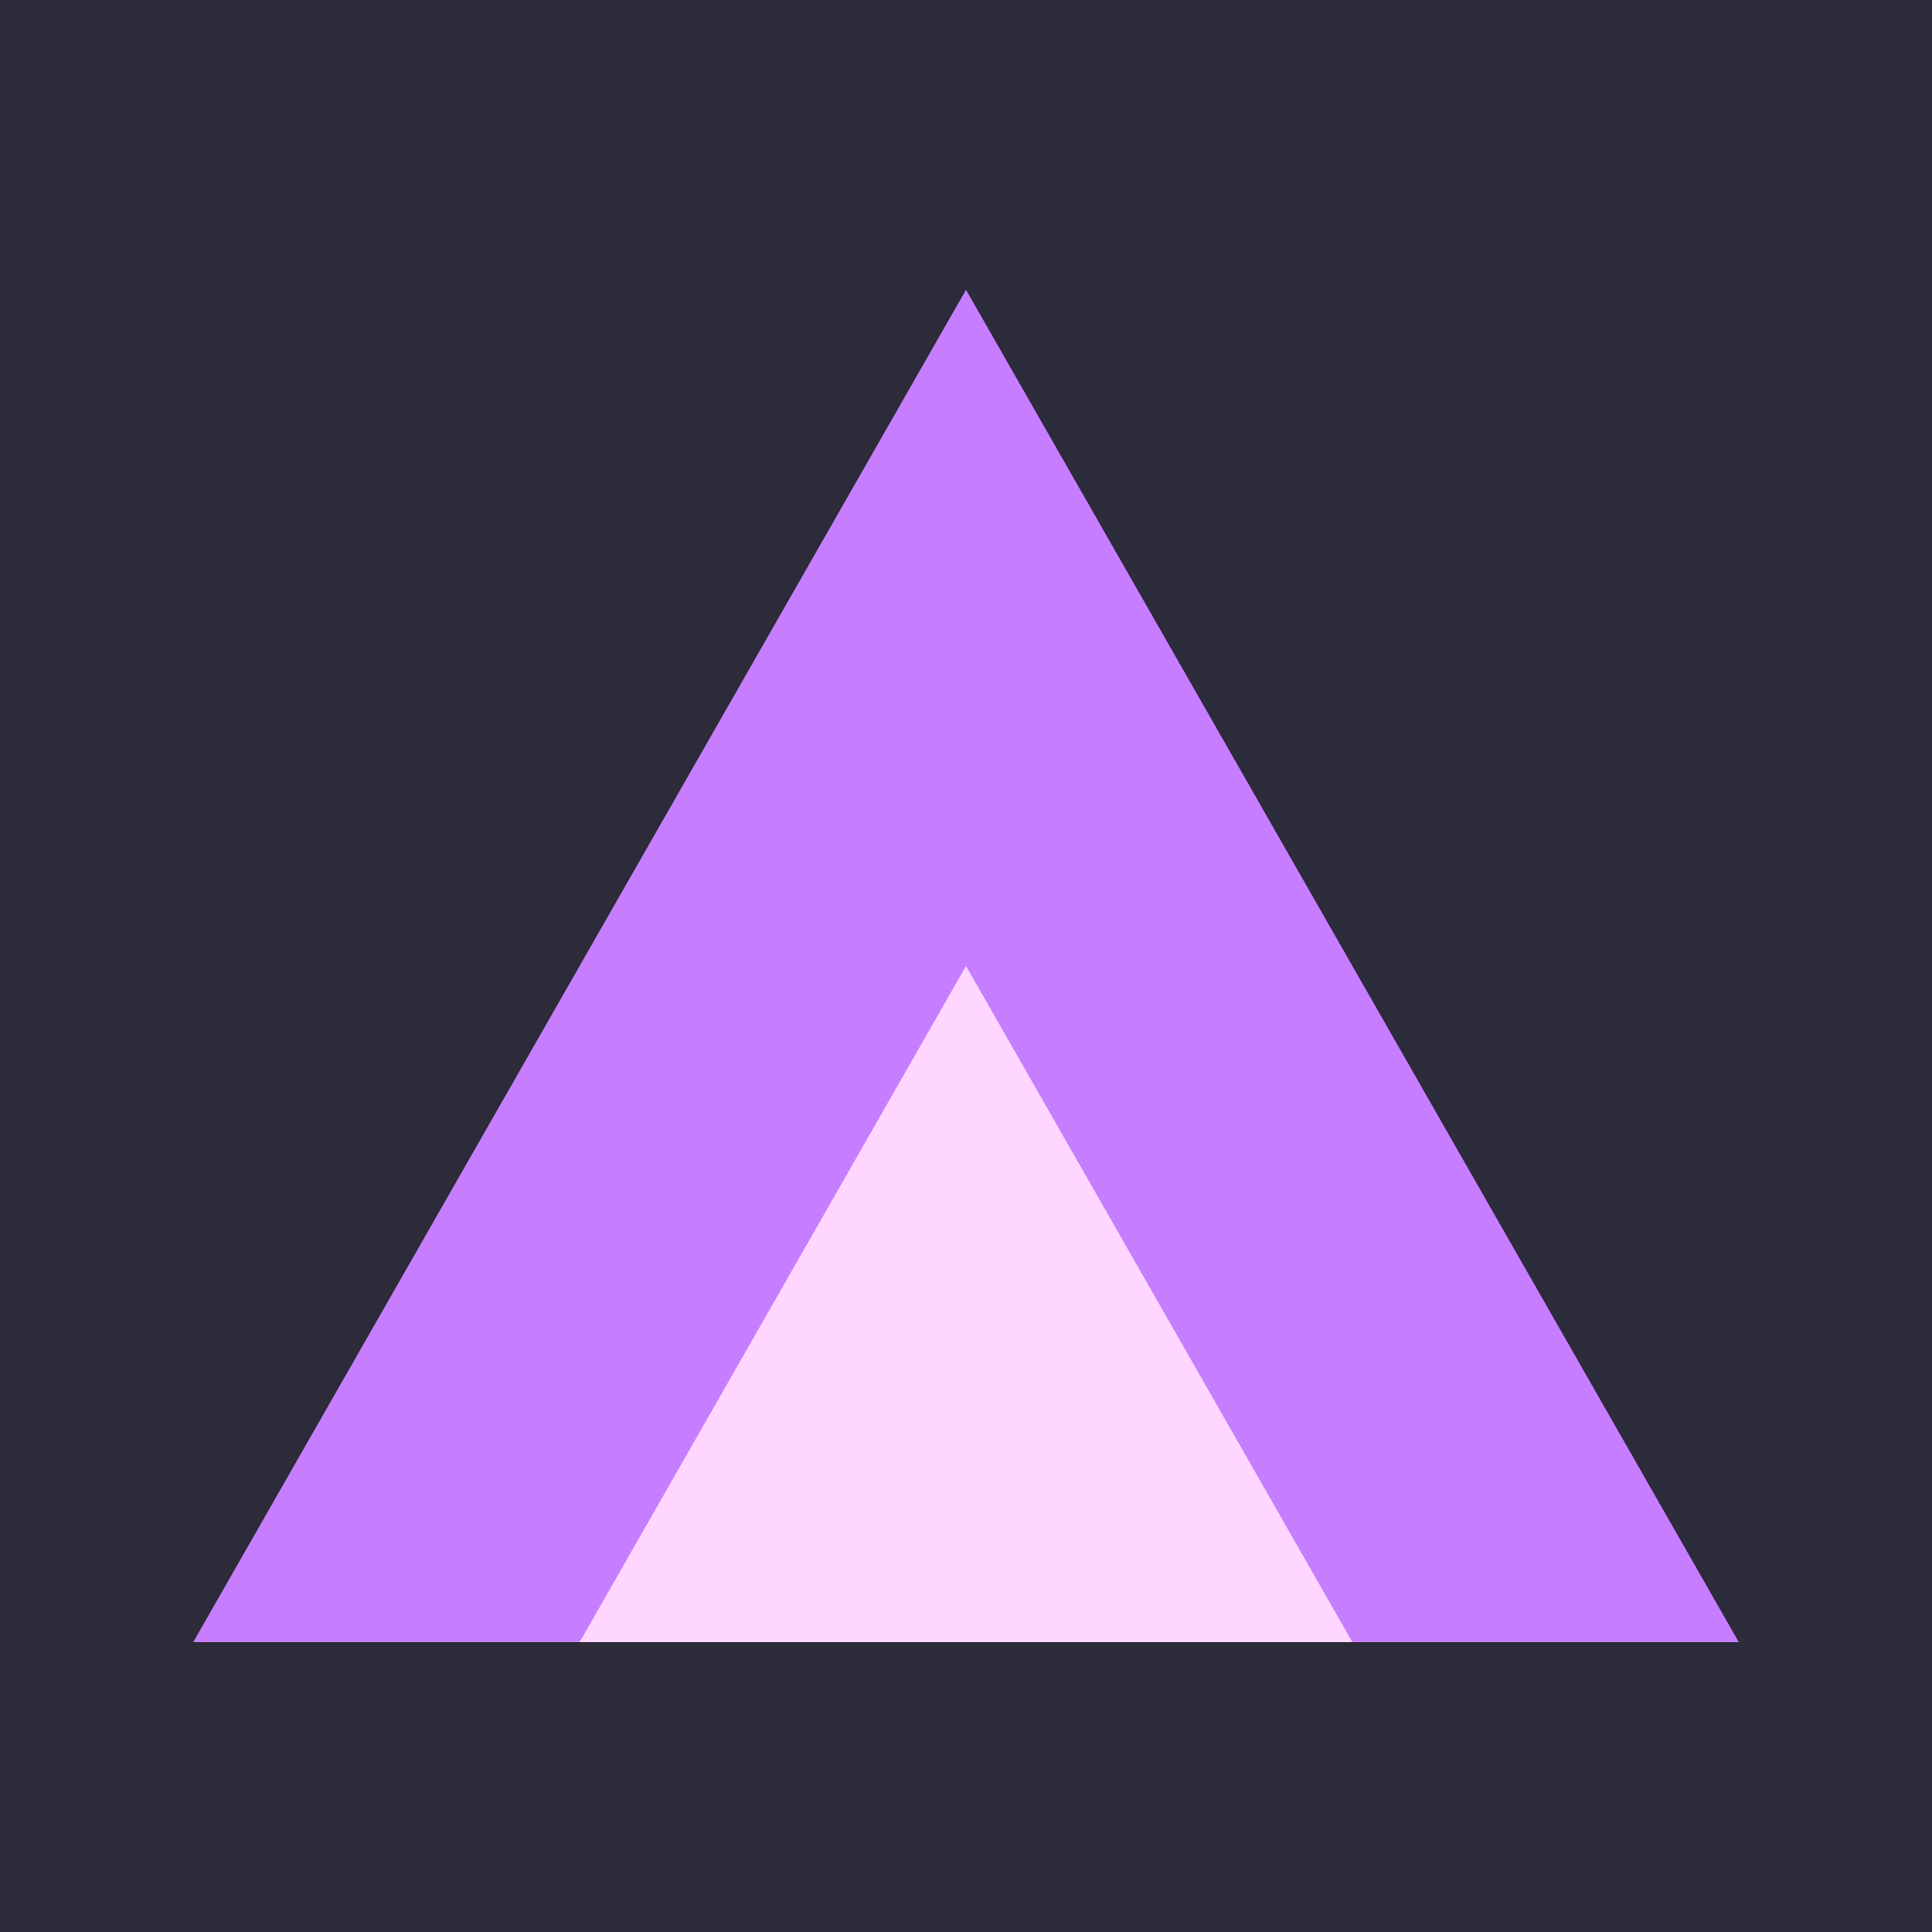
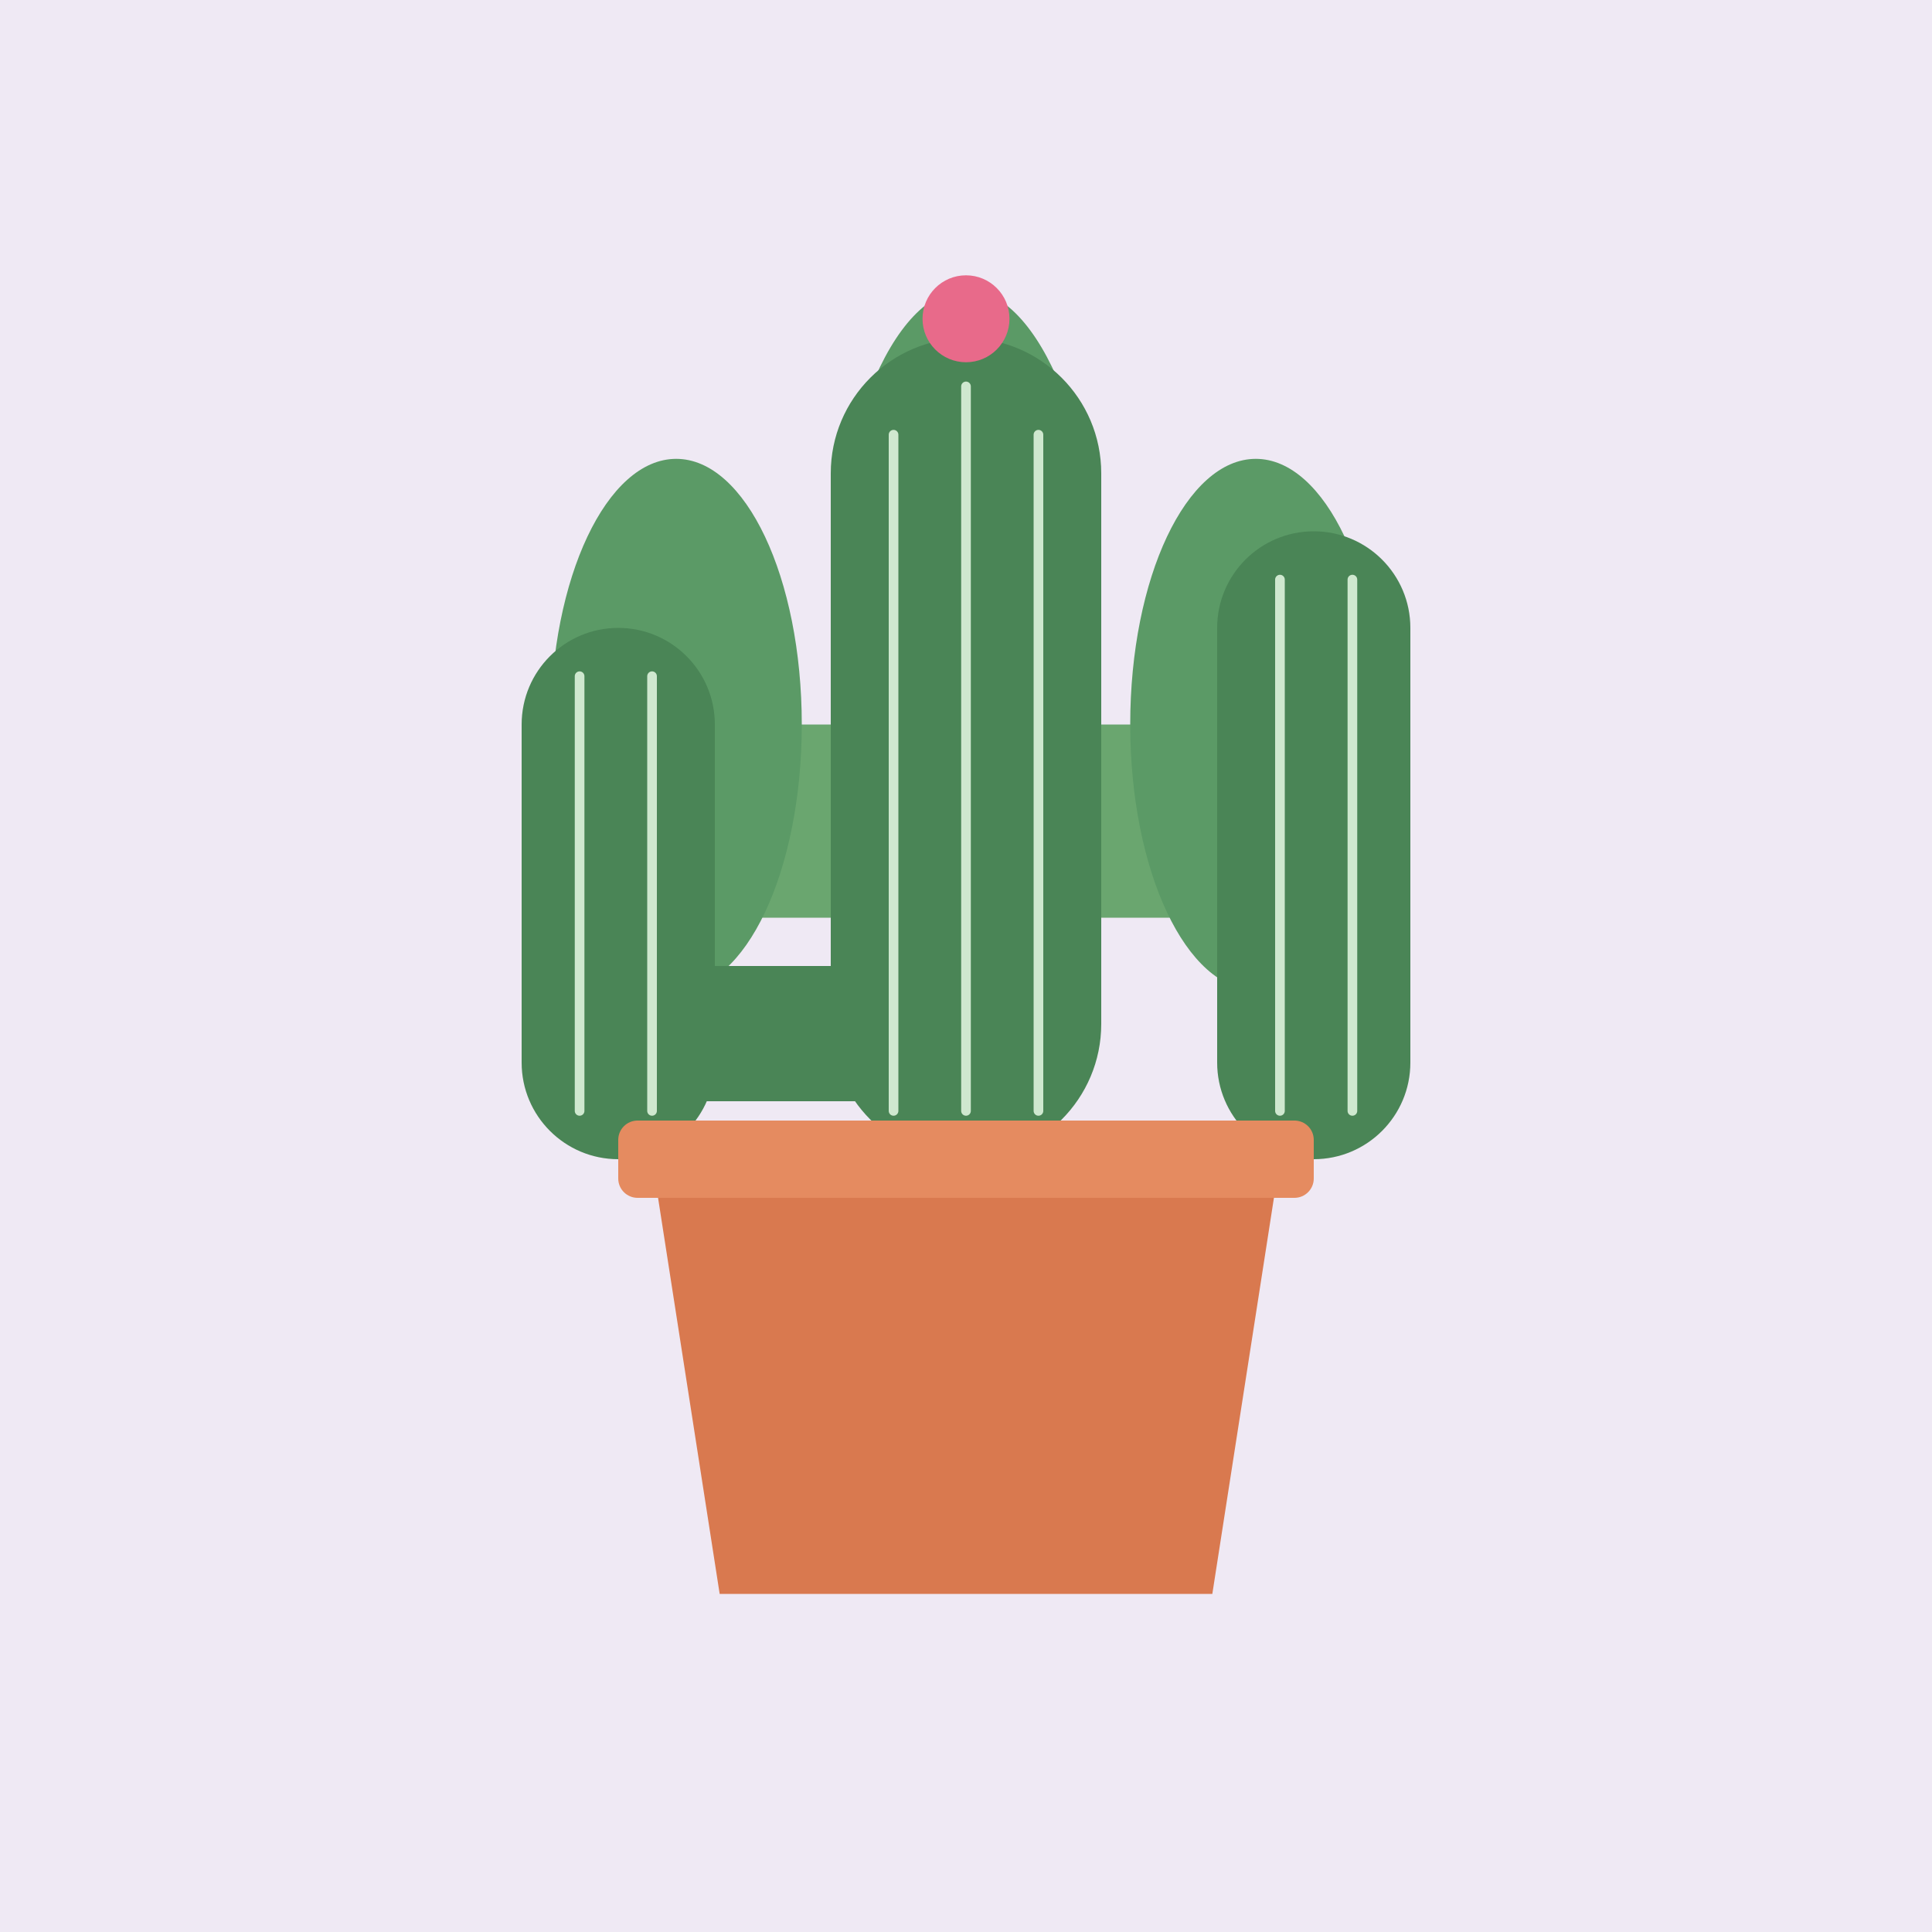
<svg xmlns="http://www.w3.org/2000/svg" viewBox="0 0 400 400">
-   <rect width="400" height="400" fill="#2b2b3a" />
-   <path d="M40 340 L200 60 L360 340Z" fill="#c77dff" />
-   <path d="M120 340 L200 200 L280 340Z" fill="#ffd6ff" />
+   <rect width="400" height="400" fill="#efe9f4" />
+   <rect x="150" y="150" width="100" height="40" rx="8" fill="#6aa66f" />
+   <g fill="#5b9a66">
+     <ellipse cx="200" cy="130" rx="28" ry="70" />
+     <ellipse cx="140" cy="150" rx="26" ry="55" />
+     <ellipse cx="260" cy="150" rx="26" ry="55" />
+     <ellipse cx="190" cy="205" rx="20" ry="2" opacity="0" />
+   </g>
+   <path d="M200 330 L200 190 M170 330 L170 250 M230 330 L230 250" stroke="#4a8556" stroke-width="2" opacity="0" />
+   <g fill="#4a8556">
+     <rect x="172" y="70" width="56" height="170" rx="28" />
+     <rect x="108" y="130" width="40" height="110" rx="20" />
+     <rect x="252" y="110" width="40" height="130" rx="20" />
+     <rect x="108" y="200" width="100" height="28" rx="14" transform="translate(0 0)" />
+   </g>
+   <g stroke="#cfe8cf" stroke-width="2" stroke-linecap="round">
+     <path d="M200 80v150M185 90v140M215 90v140M120 140v90M135 140v90M265 120v110M280 120v110" />
+   </g>
+   <circle cx="200" cy="66" r="9" fill="#e86a8a" />
+   <path d="M135 240 h130 l-14 90 h-102z" fill="#d9794f" />
+   <rect x="128" y="232" width="144" height="16" rx="4" fill="#e58b60" />
</svg>
